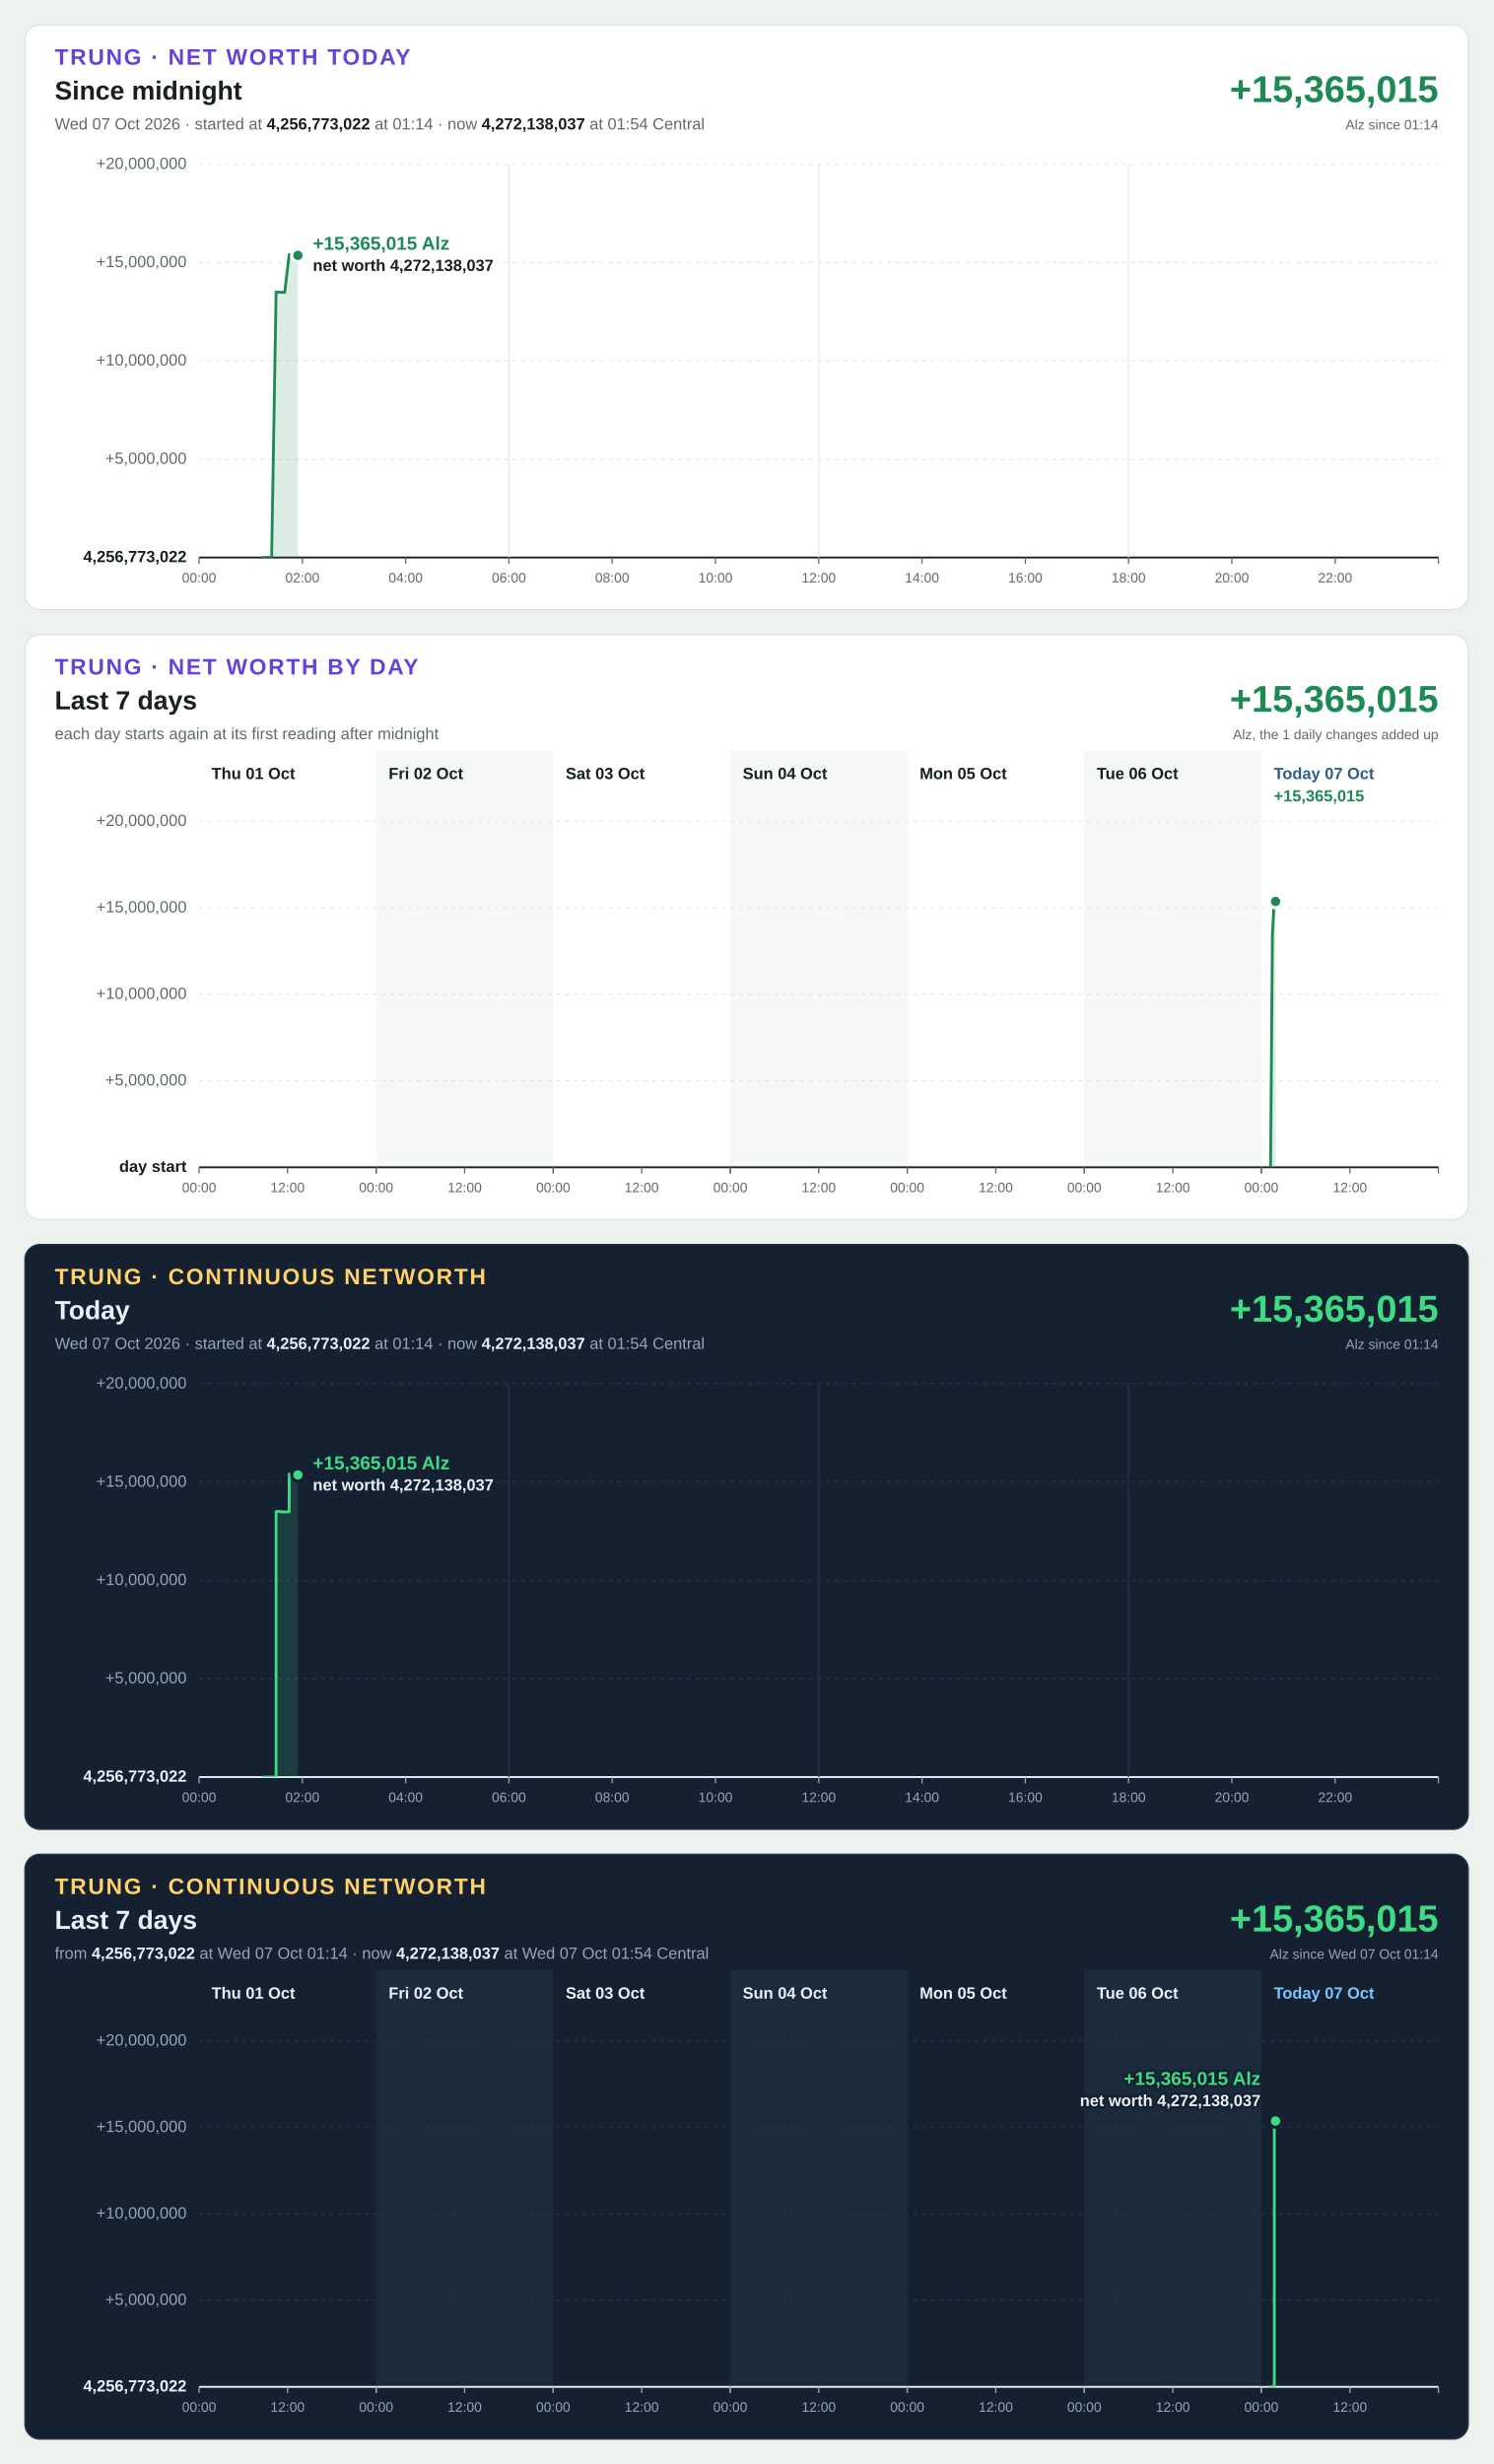
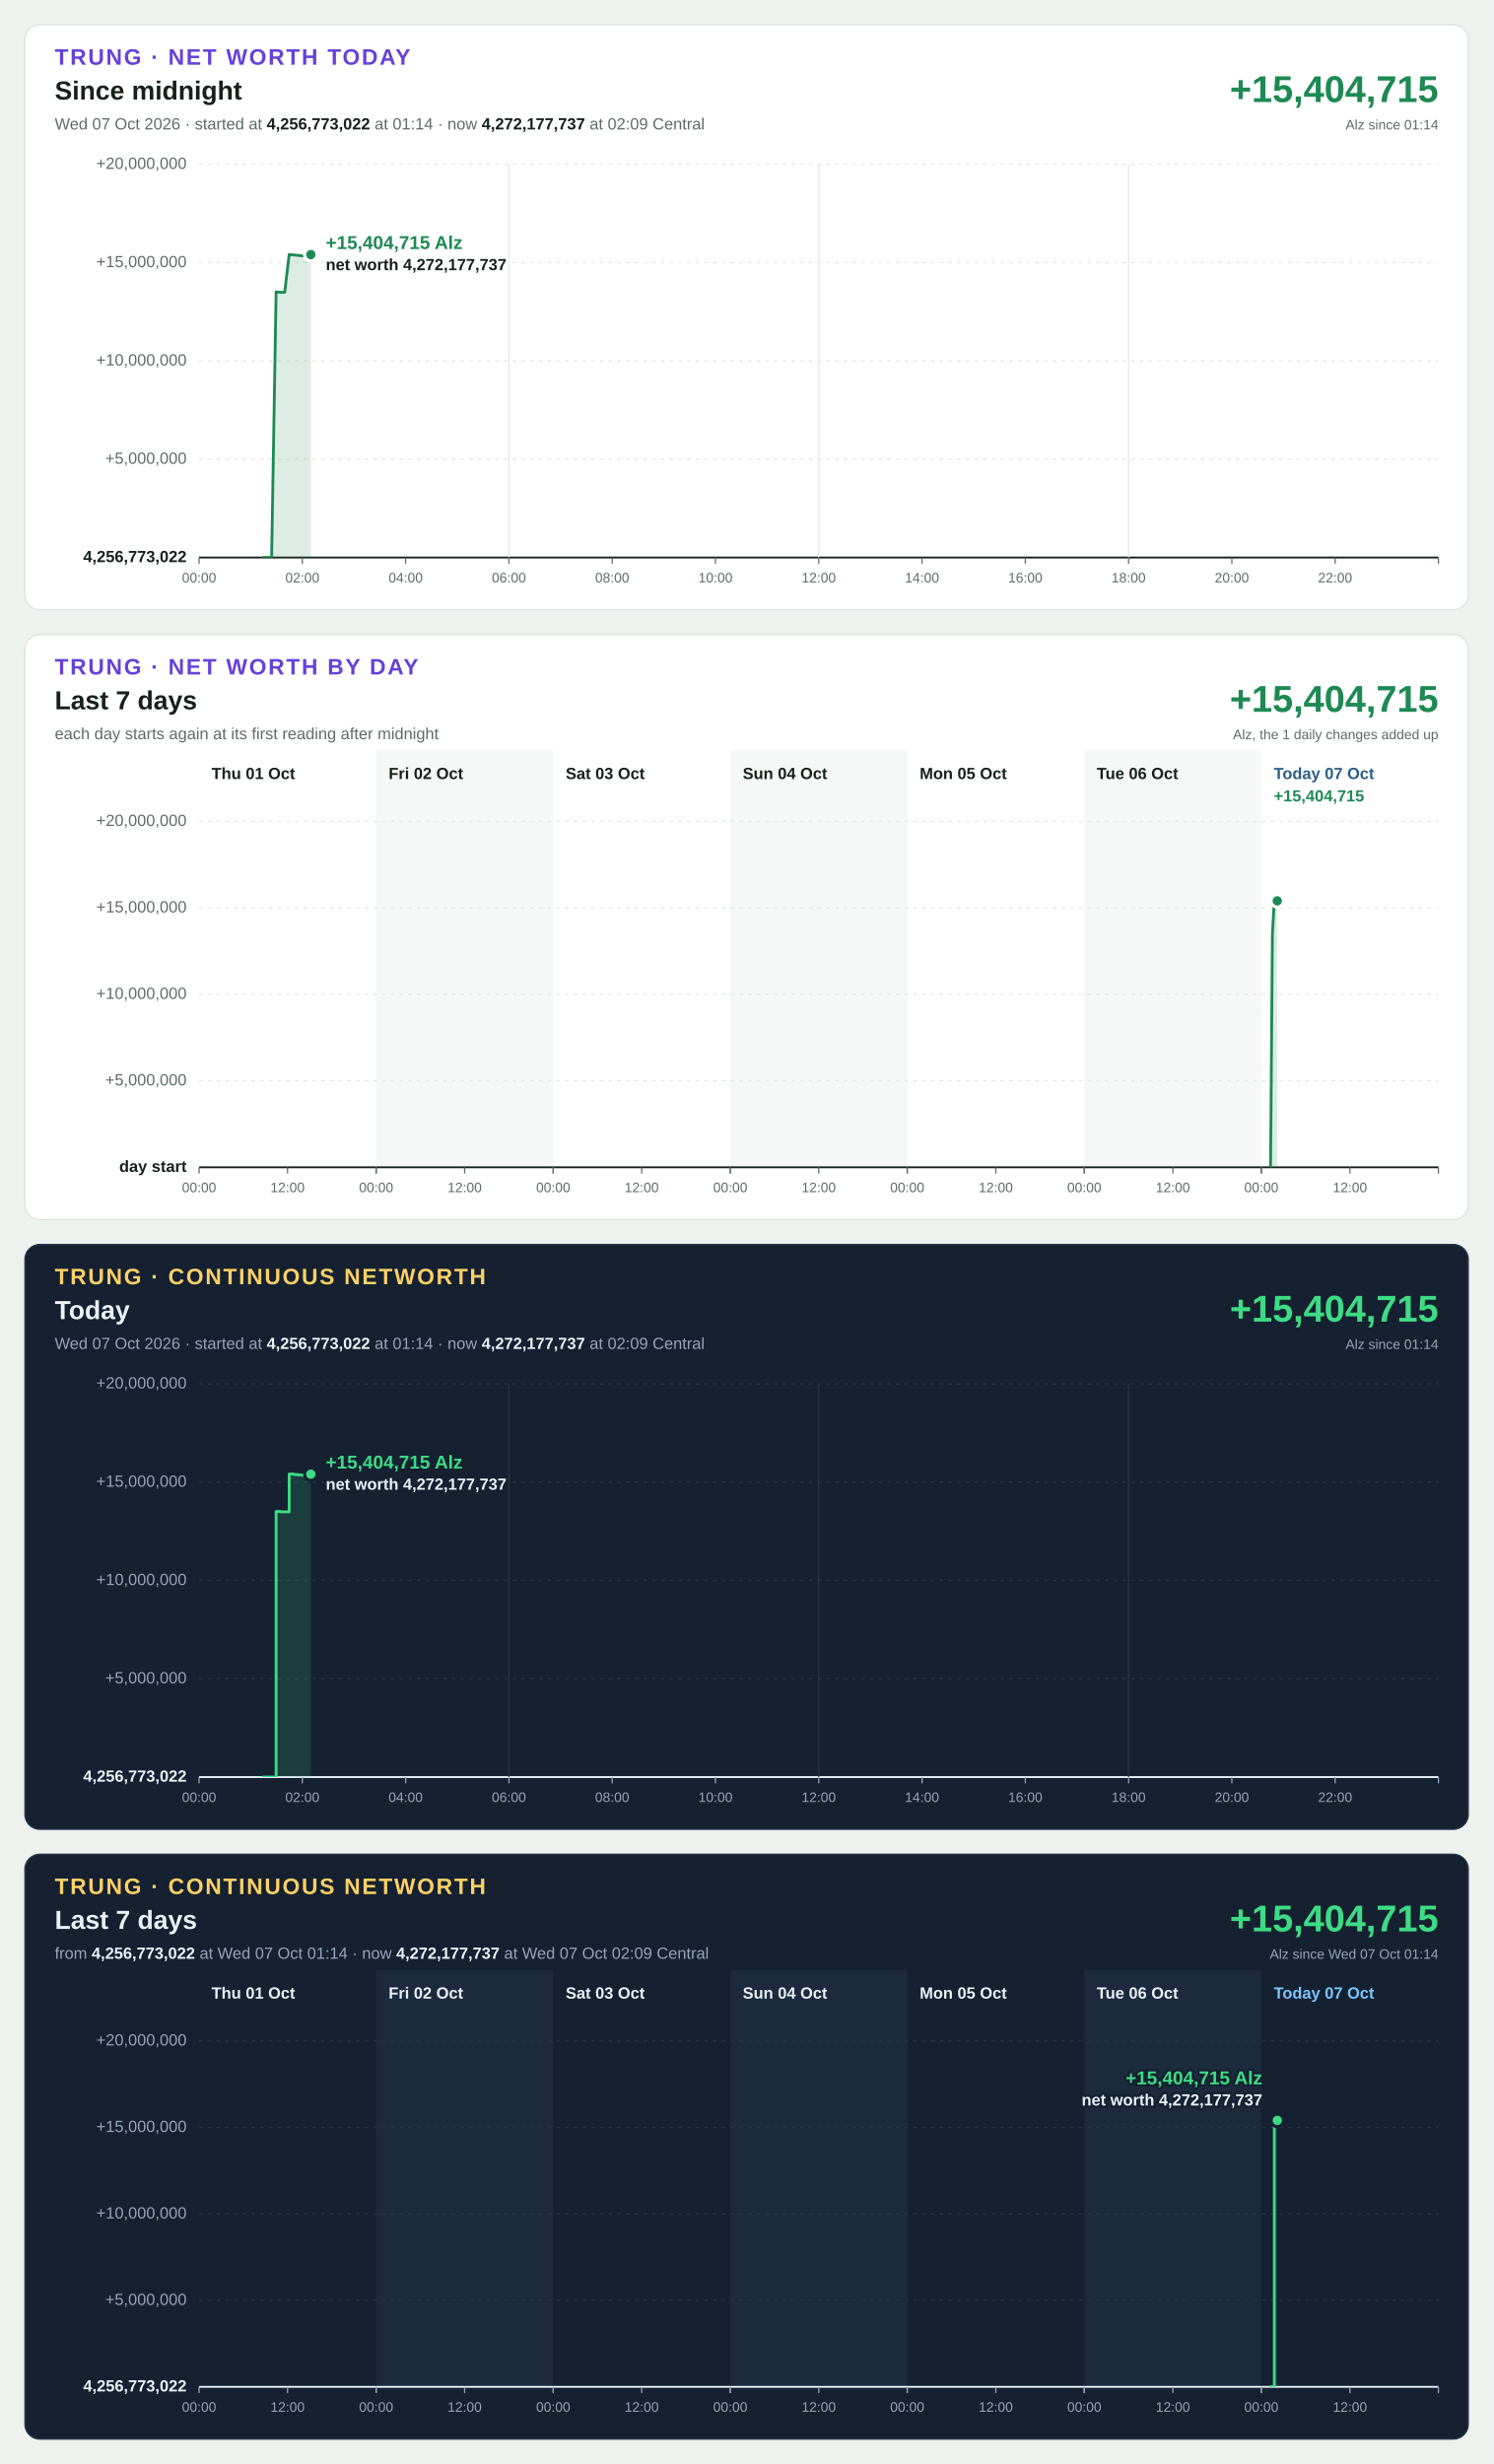
<svg xmlns="http://www.w3.org/2000/svg" width="1200" height="1980" viewBox="0 0 1200 1980" font-family="Segoe UI, Helvetica Neue, Arial, sans-serif" font-size="13" style="font-variant-numeric: tabular-nums">
  <rect width="1200" height="1980" fill="#eef2ef" />
  <g transform="translate(20,20)">
    <rect width="1160" height="470" rx="12" fill="#ffffff" stroke="#dbe3de" />
    <text x="24" y="32" font-size="18" font-weight="700" letter-spacing="1.4" fill="#6741d9">TRUNG · NET WORTH TODAY</text>
    <text x="24" y="60" font-size="21" font-weight="700" fill="#16211b">Since midnight</text>
-     <text x="24" y="84" fill="#5f6b65">Wed 07 Oct 2026 · started at <tspan font-weight="700" fill="#16211b">4,256,773,022</tspan> at 01:14 · now <tspan font-weight="700" fill="#16211b">4,272,138,037</tspan> at 01:54 Central</text>
-     <text x="1136" y="62" font-size="30" font-weight="700" text-anchor="end" fill="#1d8a53">+15,365,015</text>
+     <text x="24" y="84" fill="#5f6b65">Wed 07 Oct 2026 · started at <tspan font-weight="700" fill="#16211b">4,256,773,022</tspan> at 01:14 · now <tspan font-weight="700" fill="#16211b">4,272,177,737</tspan> at 02:09 Central</text>
+     <text x="1136" y="62" font-size="30" font-weight="700" text-anchor="end" fill="#1d8a53">+15,404,715</text>
    <text x="1136" y="84" font-size="11" text-anchor="end" fill="#5f6b65">Alz since 01:14</text>
    <line x1="140" x2="1136" y1="428.0" y2="428.0" stroke="#16211b" stroke-width="1.5" />
    <text x="130" y="428.0" text-anchor="end" dominant-baseline="middle" font-weight="700" fill="#16211b">4,256,773,022</text>
    <line x1="140" x2="1136" y1="349.0" y2="349.0" stroke="#e3e9e5" stroke-width="1" stroke-dasharray="3 4" />
    <text x="130" y="349.0" text-anchor="end" dominant-baseline="middle" font-weight="400" fill="#5f6b65">+5,000,000</text>
    <line x1="140" x2="1136" y1="270.0" y2="270.0" stroke="#e3e9e5" stroke-width="1" stroke-dasharray="3 4" />
    <text x="130" y="270.0" text-anchor="end" dominant-baseline="middle" font-weight="400" fill="#5f6b65">+10,000,000</text>
    <line x1="140" x2="1136" y1="191.0" y2="191.0" stroke="#e3e9e5" stroke-width="1" stroke-dasharray="3 4" />
    <text x="130" y="191.0" text-anchor="end" dominant-baseline="middle" font-weight="400" fill="#5f6b65">+15,000,000</text>
    <line x1="140" x2="1136" y1="112.0" y2="112.0" stroke="#e3e9e5" stroke-width="1" stroke-dasharray="3 4" />
    <text x="130" y="112.0" text-anchor="end" dominant-baseline="middle" font-weight="400" fill="#5f6b65">+20,000,000</text>
    <line x1="140.0" x2="140.0" y1="428" y2="433" stroke="#5f6b65" stroke-width="1" />
    <text x="140.0" y="448" font-size="11" text-anchor="middle" fill="#5f6b65">00:00</text>
    <line x1="223.0" x2="223.0" y1="428" y2="433" stroke="#5f6b65" stroke-width="1" />
    <text x="223.0" y="448" font-size="11" text-anchor="middle" fill="#5f6b65">02:00</text>
    <line x1="306.0" x2="306.0" y1="428" y2="433" stroke="#5f6b65" stroke-width="1" />
    <text x="306.0" y="448" font-size="11" text-anchor="middle" fill="#5f6b65">04:00</text>
    <line x1="389.0" x2="389.0" y1="112" y2="428" stroke="#e3e9e5" stroke-width="1" />
    <line x1="389.0" x2="389.0" y1="428" y2="433" stroke="#5f6b65" stroke-width="1" />
    <text x="389.0" y="448" font-size="11" text-anchor="middle" fill="#5f6b65">06:00</text>
    <line x1="472.0" x2="472.0" y1="428" y2="433" stroke="#5f6b65" stroke-width="1" />
    <text x="472.0" y="448" font-size="11" text-anchor="middle" fill="#5f6b65">08:00</text>
    <line x1="555.0" x2="555.0" y1="428" y2="433" stroke="#5f6b65" stroke-width="1" />
    <text x="555.0" y="448" font-size="11" text-anchor="middle" fill="#5f6b65">10:00</text>
    <line x1="638.0" x2="638.0" y1="112" y2="428" stroke="#e3e9e5" stroke-width="1" />
    <line x1="638.0" x2="638.0" y1="428" y2="433" stroke="#5f6b65" stroke-width="1" />
    <text x="638.0" y="448" font-size="11" text-anchor="middle" fill="#5f6b65">12:00</text>
    <line x1="721.0" x2="721.0" y1="428" y2="433" stroke="#5f6b65" stroke-width="1" />
    <text x="721.0" y="448" font-size="11" text-anchor="middle" fill="#5f6b65">14:00</text>
    <line x1="804.0" x2="804.0" y1="428" y2="433" stroke="#5f6b65" stroke-width="1" />
    <text x="804.0" y="448" font-size="11" text-anchor="middle" fill="#5f6b65">16:00</text>
    <line x1="887.0" x2="887.0" y1="112" y2="428" stroke="#e3e9e5" stroke-width="1" />
    <line x1="887.0" x2="887.0" y1="428" y2="433" stroke="#5f6b65" stroke-width="1" />
    <text x="887.0" y="448" font-size="11" text-anchor="middle" fill="#5f6b65">18:00</text>
    <line x1="970.0" x2="970.0" y1="428" y2="433" stroke="#5f6b65" stroke-width="1" />
    <text x="970.0" y="448" font-size="11" text-anchor="middle" fill="#5f6b65">20:00</text>
    <line x1="1053.0" x2="1053.0" y1="428" y2="433" stroke="#5f6b65" stroke-width="1" />
    <text x="1053.0" y="448" font-size="11" text-anchor="middle" fill="#5f6b65">22:00</text>
    <line x1="1136.0" x2="1136.0" y1="428" y2="433" stroke="#5f6b65" stroke-width="1" />
    <defs>
-       <path id="shape-today" d="M191.4 428.0L191.4 428.0L194.9 428.0L198.3 428.0L201.9 214.6L205.5 214.9L208.8 214.9L212.4 184.5L216.0 184.9L219.4 185.2L219.4 428.0Z" />
-       <path id="line-today" d="M191.4 428.0L194.9 428.0L198.3 428.0L201.9 214.6L205.5 214.9L208.8 214.9L212.4 184.5L216.0 184.9L219.4 185.2" />
+       <path id="shape-today" d="M191.4 428.0L191.4 428.0L194.9 428.0L198.3 428.0L201.9 214.6L205.5 214.9L208.8 214.9L212.4 184.5L216.0 184.9L219.4 185.2L223.0 185.6L226.7 185.6L229.8 184.6L229.8 428.0Z" />
+       <path id="line-today" d="M191.4 428.0L194.9 428.0L198.3 428.0L201.9 214.6L205.5 214.9L208.8 214.9L212.4 184.5L216.0 184.9L219.4 185.2L223.0 185.6L226.7 185.6L229.8 184.6" />
      <clipPath id="up-today">
        <rect x="140" y="112" width="996" height="316.0" />
      </clipPath>
      <clipPath id="down-today">
        <rect x="140" y="428.0" width="996" height="0.0" />
      </clipPath>
    </defs>
    <use href="#shape-today" fill="#1d8a53" fill-opacity="0.15" clip-path="url(#up-today)" />
    <use href="#line-today" fill="none" stroke="#1d8a53" stroke-width="2.25" stroke-linejoin="round" stroke-linecap="round" clip-path="url(#up-today)" />
    <use href="#shape-today" fill="#c4402b" fill-opacity="0.15" clip-path="url(#down-today)" />
    <use href="#line-today" fill="none" stroke="#c4402b" stroke-width="2.25" stroke-linejoin="round" stroke-linecap="round" clip-path="url(#down-today)" />
-     <circle cx="219.4" cy="185.2" r="5" fill="#1d8a53" stroke="#ffffff" stroke-width="2.5" />
-     <text x="231.4" y="180.7" text-anchor="start" font-size="15" font-weight="700" fill="#1d8a53" stroke="#ffffff" stroke-width="4" stroke-linejoin="round" paint-order="stroke">+15,365,015 Alz</text>
-     <text x="231.4" y="197.7" text-anchor="start" font-size="13" font-weight="600" fill="#16211b" stroke="#ffffff" stroke-width="4" stroke-linejoin="round" paint-order="stroke">net worth 4,272,138,037</text>
+     <circle cx="229.8" cy="184.6" r="5" fill="#1d8a53" stroke="#ffffff" stroke-width="2.5" />
+     <text x="241.8" y="180.1" text-anchor="start" font-size="15" font-weight="700" fill="#1d8a53" stroke="#ffffff" stroke-width="4" stroke-linejoin="round" paint-order="stroke">+15,404,715 Alz</text>
+     <text x="241.8" y="197.1" text-anchor="start" font-size="13" font-weight="600" fill="#16211b" stroke="#ffffff" stroke-width="4" stroke-linejoin="round" paint-order="stroke">net worth 4,272,177,737</text>
  </g>
  <g transform="translate(20,510)">
    <rect width="1160" height="470" rx="12" fill="#ffffff" stroke="#dbe3de" />
    <text x="24" y="32" font-size="18" font-weight="700" letter-spacing="1.4" fill="#6741d9">TRUNG · NET WORTH BY DAY</text>
    <text x="24" y="60" font-size="21" font-weight="700" fill="#16211b">Last 7 days</text>
    <text x="24" y="84" fill="#5f6b65">each day starts again at its first reading after midnight</text>
-     <text x="1136" y="62" font-size="30" font-weight="700" text-anchor="end" fill="#1d8a53">+15,365,015</text>
+     <text x="1136" y="62" font-size="30" font-weight="700" text-anchor="end" fill="#1d8a53">+15,404,715</text>
    <text x="1136" y="84" font-size="11" text-anchor="end" fill="#5f6b65">Alz, the 1 daily changes added up</text>
    <rect x="282.3" y="93" width="142.3" height="335" fill="#f5f8f6" />
    <rect x="566.9" y="93" width="142.3" height="335" fill="#f5f8f6" />
    <rect x="851.4" y="93" width="142.3" height="335" fill="#f5f8f6" />
    <line x1="140" x2="1136" y1="428.0" y2="428.0" stroke="#16211b" stroke-width="1.5" />
    <text x="130" y="428.0" text-anchor="end" dominant-baseline="middle" font-weight="700" fill="#16211b">day start</text>
    <line x1="140" x2="1136" y1="358.5" y2="358.5" stroke="#e3e9e5" stroke-width="1" stroke-dasharray="3 4" />
    <text x="130" y="358.5" text-anchor="end" dominant-baseline="middle" font-weight="400" fill="#5f6b65">+5,000,000</text>
    <line x1="140" x2="1136" y1="289.0" y2="289.0" stroke="#e3e9e5" stroke-width="1" stroke-dasharray="3 4" />
    <text x="130" y="289.0" text-anchor="end" dominant-baseline="middle" font-weight="400" fill="#5f6b65">+10,000,000</text>
    <line x1="140" x2="1136" y1="219.5" y2="219.5" stroke="#e3e9e5" stroke-width="1" stroke-dasharray="3 4" />
    <text x="130" y="219.5" text-anchor="end" dominant-baseline="middle" font-weight="400" fill="#5f6b65">+15,000,000</text>
    <line x1="140" x2="1136" y1="150.0" y2="150.0" stroke="#e3e9e5" stroke-width="1" stroke-dasharray="3 4" />
    <text x="130" y="150.0" text-anchor="end" dominant-baseline="middle" font-weight="400" fill="#5f6b65">+20,000,000</text>
    <text x="150.0" y="116" font-weight="700" fill="#16211b">Thu 01 Oct</text>
    <line x1="140.0" x2="140.0" y1="428" y2="433" stroke="#5f6b65" stroke-width="1" />
    <text x="140.0" y="448" font-size="11" text-anchor="middle" fill="#5f6b65">00:00</text>
    <line x1="211.1" x2="211.1" y1="428" y2="433" stroke="#5f6b65" stroke-width="1" />
    <text x="211.1" y="448" font-size="11" text-anchor="middle" fill="#5f6b65">12:00</text>
    <line x1="282.3" x2="282.3" y1="428" y2="433" stroke="#5f6b65" stroke-width="1" />
    <text x="292.3" y="116" font-weight="700" fill="#16211b">Fri 02 Oct</text>
    <line x1="282.3" x2="282.3" y1="428" y2="433" stroke="#5f6b65" stroke-width="1" />
    <text x="282.3" y="448" font-size="11" text-anchor="middle" fill="#5f6b65">00:00</text>
    <line x1="353.4" x2="353.4" y1="428" y2="433" stroke="#5f6b65" stroke-width="1" />
    <text x="353.4" y="448" font-size="11" text-anchor="middle" fill="#5f6b65">12:00</text>
    <line x1="424.6" x2="424.6" y1="428" y2="433" stroke="#5f6b65" stroke-width="1" />
    <text x="434.6" y="116" font-weight="700" fill="#16211b">Sat 03 Oct</text>
    <line x1="424.6" x2="424.6" y1="428" y2="433" stroke="#5f6b65" stroke-width="1" />
    <text x="424.6" y="448" font-size="11" text-anchor="middle" fill="#5f6b65">00:00</text>
    <line x1="495.7" x2="495.7" y1="428" y2="433" stroke="#5f6b65" stroke-width="1" />
    <text x="495.7" y="448" font-size="11" text-anchor="middle" fill="#5f6b65">12:00</text>
    <line x1="566.9" x2="566.9" y1="428" y2="433" stroke="#5f6b65" stroke-width="1" />
    <text x="576.9" y="116" font-weight="700" fill="#16211b">Sun 04 Oct</text>
    <line x1="566.9" x2="566.9" y1="428" y2="433" stroke="#5f6b65" stroke-width="1" />
    <text x="566.9" y="448" font-size="11" text-anchor="middle" fill="#5f6b65">00:00</text>
    <line x1="638.0" x2="638.0" y1="428" y2="433" stroke="#5f6b65" stroke-width="1" />
    <text x="638.0" y="448" font-size="11" text-anchor="middle" fill="#5f6b65">12:00</text>
    <line x1="709.1" x2="709.1" y1="428" y2="433" stroke="#5f6b65" stroke-width="1" />
    <text x="719.1" y="116" font-weight="700" fill="#16211b">Mon 05 Oct</text>
    <line x1="709.1" x2="709.1" y1="428" y2="433" stroke="#5f6b65" stroke-width="1" />
    <text x="709.1" y="448" font-size="11" text-anchor="middle" fill="#5f6b65">00:00</text>
    <line x1="780.3" x2="780.3" y1="428" y2="433" stroke="#5f6b65" stroke-width="1" />
    <text x="780.3" y="448" font-size="11" text-anchor="middle" fill="#5f6b65">12:00</text>
    <line x1="851.4" x2="851.4" y1="428" y2="433" stroke="#5f6b65" stroke-width="1" />
    <text x="861.4" y="116" font-weight="700" fill="#16211b">Tue 06 Oct</text>
    <line x1="851.4" x2="851.4" y1="428" y2="433" stroke="#5f6b65" stroke-width="1" />
    <text x="851.4" y="448" font-size="11" text-anchor="middle" fill="#5f6b65">00:00</text>
    <line x1="922.6" x2="922.6" y1="428" y2="433" stroke="#5f6b65" stroke-width="1" />
    <text x="922.6" y="448" font-size="11" text-anchor="middle" fill="#5f6b65">12:00</text>
    <line x1="993.7" x2="993.7" y1="428" y2="433" stroke="#5f6b65" stroke-width="1" />
    <text x="1003.7" y="116" font-weight="700" fill="#2b5d87">Today 07 Oct</text>
    <line x1="993.7" x2="993.7" y1="428" y2="433" stroke="#5f6b65" stroke-width="1" />
    <text x="993.7" y="448" font-size="11" text-anchor="middle" fill="#5f6b65">00:00</text>
    <line x1="1064.9" x2="1064.9" y1="428" y2="433" stroke="#5f6b65" stroke-width="1" />
    <text x="1064.9" y="448" font-size="11" text-anchor="middle" fill="#5f6b65">12:00</text>
    <line x1="1136.0" x2="1136.0" y1="428" y2="433" stroke="#5f6b65" stroke-width="1" />
-     <text x="1003.7" y="134" font-weight="700" fill="#1d8a53">+15,365,015</text>
-     <defs>
-       <path id="shape-day6" d="M1001.1 428.0L1001.1 428.0L1002.6 240.3L1004.1 213.8L1005.1 214.4L1005.1 428.0Z" />
-       <path id="line-day6" d="M1001.1 428.0L1002.6 240.3L1004.1 213.8L1005.1 214.4" />
+     <text x="1003.7" y="134" font-weight="700" fill="#1d8a53">+15,404,715</text>
+     <defs>
+       <path id="shape-day6" d="M1001.1 428.0L1001.1 428.0L1002.6 240.3L1004.1 213.8L1005.6 214.7L1006.5 213.9L1006.5 428.0Z" />
+       <path id="line-day6" d="M1001.1 428.0L1002.6 240.3L1004.1 213.8L1005.6 214.7L1006.5 213.9" />
      <clipPath id="up-day6">
        <rect x="140" y="150" width="996" height="278.0" />
      </clipPath>
      <clipPath id="down-day6">
        <rect x="140" y="428.0" width="996" height="0.0" />
      </clipPath>
    </defs>
    <use href="#shape-day6" fill="#1d8a53" fill-opacity="0.15" clip-path="url(#up-day6)" />
    <use href="#line-day6" fill="none" stroke="#1d8a53" stroke-width="2.25" stroke-linejoin="round" stroke-linecap="round" clip-path="url(#up-day6)" />
    <use href="#shape-day6" fill="#c4402b" fill-opacity="0.15" clip-path="url(#down-day6)" />
    <use href="#line-day6" fill="none" stroke="#c4402b" stroke-width="2.25" stroke-linejoin="round" stroke-linecap="round" clip-path="url(#down-day6)" />
-     <circle cx="1005.1" cy="214.4" r="5" fill="#1d8a53" stroke="#ffffff" stroke-width="2.5" />
+     <circle cx="1006.5" cy="213.9" r="5" fill="#1d8a53" stroke="#ffffff" stroke-width="2.5" />
  </g>
  <g transform="translate(20,1000)">
    <rect width="1160" height="470" rx="12" fill="#152131" stroke="#24364a" />
    <text x="24" y="32" font-size="18" font-weight="700" letter-spacing="1.4" fill="#ffd166">TRUNG · CONTINUOUS NETWORTH</text>
    <text x="24" y="60" font-size="21" font-weight="700" fill="#eaf1f8">Today</text>
-     <text x="24" y="84" fill="#93a6ba">Wed 07 Oct 2026 · started at <tspan font-weight="700" fill="#eaf1f8">4,256,773,022</tspan> at 01:14 · now <tspan font-weight="700" fill="#eaf1f8">4,272,138,037</tspan> at 01:54 Central</text>
-     <text x="1136" y="62" font-size="30" font-weight="700" text-anchor="end" fill="#3ddc84">+15,365,015</text>
+     <text x="24" y="84" fill="#93a6ba">Wed 07 Oct 2026 · started at <tspan font-weight="700" fill="#eaf1f8">4,256,773,022</tspan> at 01:14 · now <tspan font-weight="700" fill="#eaf1f8">4,272,177,737</tspan> at 02:09 Central</text>
+     <text x="1136" y="62" font-size="30" font-weight="700" text-anchor="end" fill="#3ddc84">+15,404,715</text>
    <text x="1136" y="84" font-size="11" text-anchor="end" fill="#93a6ba">Alz since 01:14</text>
    <line x1="140" x2="1136" y1="428.0" y2="428.0" stroke="#eaf1f8" stroke-width="1.5" />
    <text x="130" y="428.0" text-anchor="end" dominant-baseline="middle" font-weight="700" fill="#eaf1f8">4,256,773,022</text>
    <line x1="140" x2="1136" y1="349.0" y2="349.0" stroke="#243548" stroke-width="1" stroke-dasharray="3 4" />
    <text x="130" y="349.0" text-anchor="end" dominant-baseline="middle" font-weight="400" fill="#93a6ba">+5,000,000</text>
    <line x1="140" x2="1136" y1="270.0" y2="270.0" stroke="#243548" stroke-width="1" stroke-dasharray="3 4" />
    <text x="130" y="270.0" text-anchor="end" dominant-baseline="middle" font-weight="400" fill="#93a6ba">+10,000,000</text>
    <line x1="140" x2="1136" y1="191.0" y2="191.0" stroke="#243548" stroke-width="1" stroke-dasharray="3 4" />
    <text x="130" y="191.0" text-anchor="end" dominant-baseline="middle" font-weight="400" fill="#93a6ba">+15,000,000</text>
    <line x1="140" x2="1136" y1="112.0" y2="112.0" stroke="#243548" stroke-width="1" stroke-dasharray="3 4" />
    <text x="130" y="112.0" text-anchor="end" dominant-baseline="middle" font-weight="400" fill="#93a6ba">+20,000,000</text>
    <line x1="140.0" x2="140.0" y1="428" y2="433" stroke="#93a6ba" stroke-width="1" />
    <text x="140.0" y="448" font-size="11" text-anchor="middle" fill="#93a6ba">00:00</text>
    <line x1="223.0" x2="223.0" y1="428" y2="433" stroke="#93a6ba" stroke-width="1" />
    <text x="223.0" y="448" font-size="11" text-anchor="middle" fill="#93a6ba">02:00</text>
    <line x1="306.0" x2="306.0" y1="428" y2="433" stroke="#93a6ba" stroke-width="1" />
    <text x="306.0" y="448" font-size="11" text-anchor="middle" fill="#93a6ba">04:00</text>
    <line x1="389.0" x2="389.0" y1="112" y2="428" stroke="#243548" stroke-width="1" />
    <line x1="389.0" x2="389.0" y1="428" y2="433" stroke="#93a6ba" stroke-width="1" />
    <text x="389.0" y="448" font-size="11" text-anchor="middle" fill="#93a6ba">06:00</text>
    <line x1="472.0" x2="472.0" y1="428" y2="433" stroke="#93a6ba" stroke-width="1" />
    <text x="472.0" y="448" font-size="11" text-anchor="middle" fill="#93a6ba">08:00</text>
    <line x1="555.0" x2="555.0" y1="428" y2="433" stroke="#93a6ba" stroke-width="1" />
    <text x="555.0" y="448" font-size="11" text-anchor="middle" fill="#93a6ba">10:00</text>
    <line x1="638.0" x2="638.0" y1="112" y2="428" stroke="#243548" stroke-width="1" />
    <line x1="638.0" x2="638.0" y1="428" y2="433" stroke="#93a6ba" stroke-width="1" />
    <text x="638.0" y="448" font-size="11" text-anchor="middle" fill="#93a6ba">12:00</text>
    <line x1="721.0" x2="721.0" y1="428" y2="433" stroke="#93a6ba" stroke-width="1" />
    <text x="721.0" y="448" font-size="11" text-anchor="middle" fill="#93a6ba">14:00</text>
    <line x1="804.0" x2="804.0" y1="428" y2="433" stroke="#93a6ba" stroke-width="1" />
    <text x="804.0" y="448" font-size="11" text-anchor="middle" fill="#93a6ba">16:00</text>
    <line x1="887.0" x2="887.0" y1="112" y2="428" stroke="#243548" stroke-width="1" />
    <line x1="887.0" x2="887.0" y1="428" y2="433" stroke="#93a6ba" stroke-width="1" />
    <text x="887.0" y="448" font-size="11" text-anchor="middle" fill="#93a6ba">18:00</text>
    <line x1="970.0" x2="970.0" y1="428" y2="433" stroke="#93a6ba" stroke-width="1" />
    <text x="970.0" y="448" font-size="11" text-anchor="middle" fill="#93a6ba">20:00</text>
    <line x1="1053.0" x2="1053.0" y1="428" y2="433" stroke="#93a6ba" stroke-width="1" />
    <text x="1053.0" y="448" font-size="11" text-anchor="middle" fill="#93a6ba">22:00</text>
    <line x1="1136.0" x2="1136.0" y1="428" y2="433" stroke="#93a6ba" stroke-width="1" />
    <defs>
-       <path id="shape-flow-today" d="M191.4 428.0L191.4 428.0L201.9 428.0L201.9 214.6L205.5 214.6L205.5 214.9L212.4 214.9L212.4 184.5L216.0 184.5L216.0 184.9L219.4 184.9L219.4 185.2L219.4 428.0Z" />
-       <path id="line-flow-today" d="M191.4 428.0L201.9 428.0L201.9 214.6L205.5 214.6L205.5 214.9L212.4 214.9L212.4 184.5L216.0 184.5L216.0 184.9L219.4 184.9L219.4 185.2" />
+       <path id="shape-flow-today" d="M191.4 428.0L191.4 428.0L201.9 428.0L201.9 214.6L205.5 214.6L205.5 214.9L212.4 214.9L212.4 184.5L216.0 184.5L216.0 184.9L219.4 184.9L219.4 185.2L223.0 185.2L223.0 185.6L229.8 185.6L229.8 184.6L229.8 428.0Z" />
+       <path id="line-flow-today" d="M191.4 428.0L201.9 428.0L201.9 214.6L205.5 214.6L205.5 214.9L212.4 214.9L212.4 184.5L216.0 184.5L216.0 184.9L219.4 184.9L219.4 185.2L223.0 185.2L223.0 185.6L229.8 185.6L229.8 184.6" />
      <clipPath id="up-flow-today">
        <rect x="140" y="112" width="996" height="316.0" />
      </clipPath>
      <clipPath id="down-flow-today">
        <rect x="140" y="428.0" width="996" height="0.0" />
      </clipPath>
    </defs>
    <use href="#shape-flow-today" fill="#3ddc84" fill-opacity="0.15" clip-path="url(#up-flow-today)" />
    <use href="#line-flow-today" fill="none" stroke="#3ddc84" stroke-width="2.25" stroke-linejoin="round" stroke-linecap="round" clip-path="url(#up-flow-today)" />
    <use href="#shape-flow-today" fill="#ff6b6b" fill-opacity="0.15" clip-path="url(#down-flow-today)" />
    <use href="#line-flow-today" fill="none" stroke="#ff6b6b" stroke-width="2.25" stroke-linejoin="round" stroke-linecap="round" clip-path="url(#down-flow-today)" />
-     <circle cx="219.4" cy="185.2" r="5" fill="#3ddc84" stroke="#152131" stroke-width="2.5" />
-     <text x="231.4" y="180.7" text-anchor="start" font-size="15" font-weight="700" fill="#3ddc84" stroke="#152131" stroke-width="4" stroke-linejoin="round" paint-order="stroke">+15,365,015 Alz</text>
-     <text x="231.4" y="197.7" text-anchor="start" font-size="13" font-weight="600" fill="#eaf1f8" stroke="#152131" stroke-width="4" stroke-linejoin="round" paint-order="stroke">net worth 4,272,138,037</text>
+     <circle cx="229.8" cy="184.6" r="5" fill="#3ddc84" stroke="#152131" stroke-width="2.5" />
+     <text x="241.8" y="180.1" text-anchor="start" font-size="15" font-weight="700" fill="#3ddc84" stroke="#152131" stroke-width="4" stroke-linejoin="round" paint-order="stroke">+15,404,715 Alz</text>
+     <text x="241.8" y="197.1" text-anchor="start" font-size="13" font-weight="600" fill="#eaf1f8" stroke="#152131" stroke-width="4" stroke-linejoin="round" paint-order="stroke">net worth 4,272,177,737</text>
  </g>
  <g transform="translate(20,1490)">
    <rect width="1160" height="470" rx="12" fill="#152131" stroke="#24364a" />
    <text x="24" y="32" font-size="18" font-weight="700" letter-spacing="1.4" fill="#ffd166">TRUNG · CONTINUOUS NETWORTH</text>
    <text x="24" y="60" font-size="21" font-weight="700" fill="#eaf1f8">Last 7 days</text>
-     <text x="24" y="84" fill="#93a6ba">from <tspan font-weight="700" fill="#eaf1f8">4,256,773,022</tspan> at Wed 07 Oct 01:14 · now <tspan font-weight="700" fill="#eaf1f8">4,272,138,037</tspan> at Wed 07 Oct 01:54 Central</text>
-     <text x="1136" y="62" font-size="30" font-weight="700" text-anchor="end" fill="#3ddc84">+15,365,015</text>
+     <text x="24" y="84" fill="#93a6ba">from <tspan font-weight="700" fill="#eaf1f8">4,256,773,022</tspan> at Wed 07 Oct 01:14 · now <tspan font-weight="700" fill="#eaf1f8">4,272,177,737</tspan> at Wed 07 Oct 02:09 Central</text>
+     <text x="1136" y="62" font-size="30" font-weight="700" text-anchor="end" fill="#3ddc84">+15,404,715</text>
    <text x="1136" y="84" font-size="11" text-anchor="end" fill="#93a6ba">Alz since Wed 07 Oct 01:14</text>
    <rect x="282.3" y="93" width="142.3" height="335" fill="#1b2b3d" />
    <rect x="566.9" y="93" width="142.3" height="335" fill="#1b2b3d" />
    <rect x="851.4" y="93" width="142.3" height="335" fill="#1b2b3d" />
    <line x1="140" x2="1136" y1="428.0" y2="428.0" stroke="#eaf1f8" stroke-width="1.5" />
    <text x="130" y="428.0" text-anchor="end" dominant-baseline="middle" font-weight="700" fill="#eaf1f8">4,256,773,022</text>
    <line x1="140" x2="1136" y1="358.5" y2="358.5" stroke="#243548" stroke-width="1" stroke-dasharray="3 4" />
    <text x="130" y="358.5" text-anchor="end" dominant-baseline="middle" font-weight="400" fill="#93a6ba">+5,000,000</text>
    <line x1="140" x2="1136" y1="289.0" y2="289.0" stroke="#243548" stroke-width="1" stroke-dasharray="3 4" />
    <text x="130" y="289.0" text-anchor="end" dominant-baseline="middle" font-weight="400" fill="#93a6ba">+10,000,000</text>
    <line x1="140" x2="1136" y1="219.5" y2="219.5" stroke="#243548" stroke-width="1" stroke-dasharray="3 4" />
    <text x="130" y="219.5" text-anchor="end" dominant-baseline="middle" font-weight="400" fill="#93a6ba">+15,000,000</text>
    <line x1="140" x2="1136" y1="150.0" y2="150.0" stroke="#243548" stroke-width="1" stroke-dasharray="3 4" />
    <text x="130" y="150.0" text-anchor="end" dominant-baseline="middle" font-weight="400" fill="#93a6ba">+20,000,000</text>
    <text x="150.0" y="116" font-weight="700" fill="#eaf1f8">Thu 01 Oct</text>
    <line x1="140.0" x2="140.0" y1="428" y2="433" stroke="#93a6ba" stroke-width="1" />
    <text x="140.0" y="448" font-size="11" text-anchor="middle" fill="#93a6ba">00:00</text>
    <line x1="211.1" x2="211.1" y1="428" y2="433" stroke="#93a6ba" stroke-width="1" />
    <text x="211.1" y="448" font-size="11" text-anchor="middle" fill="#93a6ba">12:00</text>
    <line x1="282.3" x2="282.3" y1="428" y2="433" stroke="#93a6ba" stroke-width="1" />
    <text x="292.3" y="116" font-weight="700" fill="#eaf1f8">Fri 02 Oct</text>
    <line x1="282.3" x2="282.3" y1="428" y2="433" stroke="#93a6ba" stroke-width="1" />
    <text x="282.3" y="448" font-size="11" text-anchor="middle" fill="#93a6ba">00:00</text>
    <line x1="353.4" x2="353.4" y1="428" y2="433" stroke="#93a6ba" stroke-width="1" />
    <text x="353.4" y="448" font-size="11" text-anchor="middle" fill="#93a6ba">12:00</text>
    <line x1="424.6" x2="424.6" y1="428" y2="433" stroke="#93a6ba" stroke-width="1" />
    <text x="434.6" y="116" font-weight="700" fill="#eaf1f8">Sat 03 Oct</text>
    <line x1="424.6" x2="424.6" y1="428" y2="433" stroke="#93a6ba" stroke-width="1" />
    <text x="424.6" y="448" font-size="11" text-anchor="middle" fill="#93a6ba">00:00</text>
    <line x1="495.7" x2="495.7" y1="428" y2="433" stroke="#93a6ba" stroke-width="1" />
    <text x="495.7" y="448" font-size="11" text-anchor="middle" fill="#93a6ba">12:00</text>
    <line x1="566.9" x2="566.9" y1="428" y2="433" stroke="#93a6ba" stroke-width="1" />
    <text x="576.9" y="116" font-weight="700" fill="#eaf1f8">Sun 04 Oct</text>
    <line x1="566.9" x2="566.9" y1="428" y2="433" stroke="#93a6ba" stroke-width="1" />
    <text x="566.9" y="448" font-size="11" text-anchor="middle" fill="#93a6ba">00:00</text>
    <line x1="638.0" x2="638.0" y1="428" y2="433" stroke="#93a6ba" stroke-width="1" />
    <text x="638.0" y="448" font-size="11" text-anchor="middle" fill="#93a6ba">12:00</text>
    <line x1="709.1" x2="709.1" y1="428" y2="433" stroke="#93a6ba" stroke-width="1" />
    <text x="719.1" y="116" font-weight="700" fill="#eaf1f8">Mon 05 Oct</text>
    <line x1="709.1" x2="709.1" y1="428" y2="433" stroke="#93a6ba" stroke-width="1" />
    <text x="709.1" y="448" font-size="11" text-anchor="middle" fill="#93a6ba">00:00</text>
    <line x1="780.3" x2="780.3" y1="428" y2="433" stroke="#93a6ba" stroke-width="1" />
    <text x="780.3" y="448" font-size="11" text-anchor="middle" fill="#93a6ba">12:00</text>
    <line x1="851.4" x2="851.4" y1="428" y2="433" stroke="#93a6ba" stroke-width="1" />
    <text x="861.4" y="116" font-weight="700" fill="#eaf1f8">Tue 06 Oct</text>
    <line x1="851.4" x2="851.4" y1="428" y2="433" stroke="#93a6ba" stroke-width="1" />
    <text x="851.4" y="448" font-size="11" text-anchor="middle" fill="#93a6ba">00:00</text>
    <line x1="922.6" x2="922.6" y1="428" y2="433" stroke="#93a6ba" stroke-width="1" />
    <text x="922.6" y="448" font-size="11" text-anchor="middle" fill="#93a6ba">12:00</text>
    <line x1="993.7" x2="993.7" y1="428" y2="433" stroke="#93a6ba" stroke-width="1" />
    <text x="1003.7" y="116" font-weight="700" fill="#7cc4ff">Today 07 Oct</text>
    <line x1="993.7" x2="993.7" y1="428" y2="433" stroke="#93a6ba" stroke-width="1" />
    <text x="993.7" y="448" font-size="11" text-anchor="middle" fill="#93a6ba">00:00</text>
    <line x1="1064.9" x2="1064.9" y1="428" y2="433" stroke="#93a6ba" stroke-width="1" />
    <text x="1064.9" y="448" font-size="11" text-anchor="middle" fill="#93a6ba">12:00</text>
    <line x1="1136.0" x2="1136.0" y1="428" y2="433" stroke="#93a6ba" stroke-width="1" />
    <defs>
-       <path id="shape-flow-week" d="M1001.1 428.0L1001.1 428.0L1004.1 428.0L1004.1 213.8L1005.1 213.8L1005.1 214.4L1005.1 428.0Z" />
-       <path id="line-flow-week" d="M1001.1 428.0L1004.1 428.0L1004.1 213.8L1005.1 213.8L1005.1 214.4" />
+       <path id="shape-flow-week" d="M1001.1 428.0L1001.1 428.0L1004.1 428.0L1004.1 213.8L1005.6 213.8L1005.6 214.7L1006.5 214.7L1006.5 213.9L1006.5 428.0Z" />
+       <path id="line-flow-week" d="M1001.1 428.0L1004.1 428.0L1004.1 213.8L1005.6 213.8L1005.6 214.7L1006.5 214.7L1006.5 213.9" />
      <clipPath id="up-flow-week">
        <rect x="140" y="150" width="996" height="278.0" />
      </clipPath>
      <clipPath id="down-flow-week">
        <rect x="140" y="428.0" width="996" height="0.0" />
      </clipPath>
    </defs>
    <use href="#shape-flow-week" fill="#3ddc84" fill-opacity="0.15" clip-path="url(#up-flow-week)" />
    <use href="#line-flow-week" fill="none" stroke="#3ddc84" stroke-width="2.25" stroke-linejoin="round" stroke-linecap="round" clip-path="url(#up-flow-week)" />
    <use href="#shape-flow-week" fill="#ff6b6b" fill-opacity="0.15" clip-path="url(#down-flow-week)" />
    <use href="#line-flow-week" fill="none" stroke="#ff6b6b" stroke-width="2.25" stroke-linejoin="round" stroke-linecap="round" clip-path="url(#down-flow-week)" />
-     <circle cx="1005.1" cy="214.4" r="5" fill="#3ddc84" stroke="#152131" stroke-width="2.5" />
-     <text x="993.1" y="185.4" text-anchor="end" font-size="15" font-weight="700" fill="#3ddc84" stroke="#152131" stroke-width="4" stroke-linejoin="round" paint-order="stroke">+15,365,015 Alz</text>
-     <text x="993.1" y="202.4" text-anchor="end" font-size="13" font-weight="600" fill="#eaf1f8" stroke="#152131" stroke-width="4" stroke-linejoin="round" paint-order="stroke">net worth 4,272,138,037</text>
+     <circle cx="1006.5" cy="213.9" r="5" fill="#3ddc84" stroke="#152131" stroke-width="2.5" />
+     <text x="994.5" y="184.9" text-anchor="end" font-size="15" font-weight="700" fill="#3ddc84" stroke="#152131" stroke-width="4" stroke-linejoin="round" paint-order="stroke">+15,404,715 Alz</text>
+     <text x="994.5" y="201.9" text-anchor="end" font-size="13" font-weight="600" fill="#eaf1f8" stroke="#152131" stroke-width="4" stroke-linejoin="round" paint-order="stroke">net worth 4,272,177,737</text>
  </g>
</svg>
